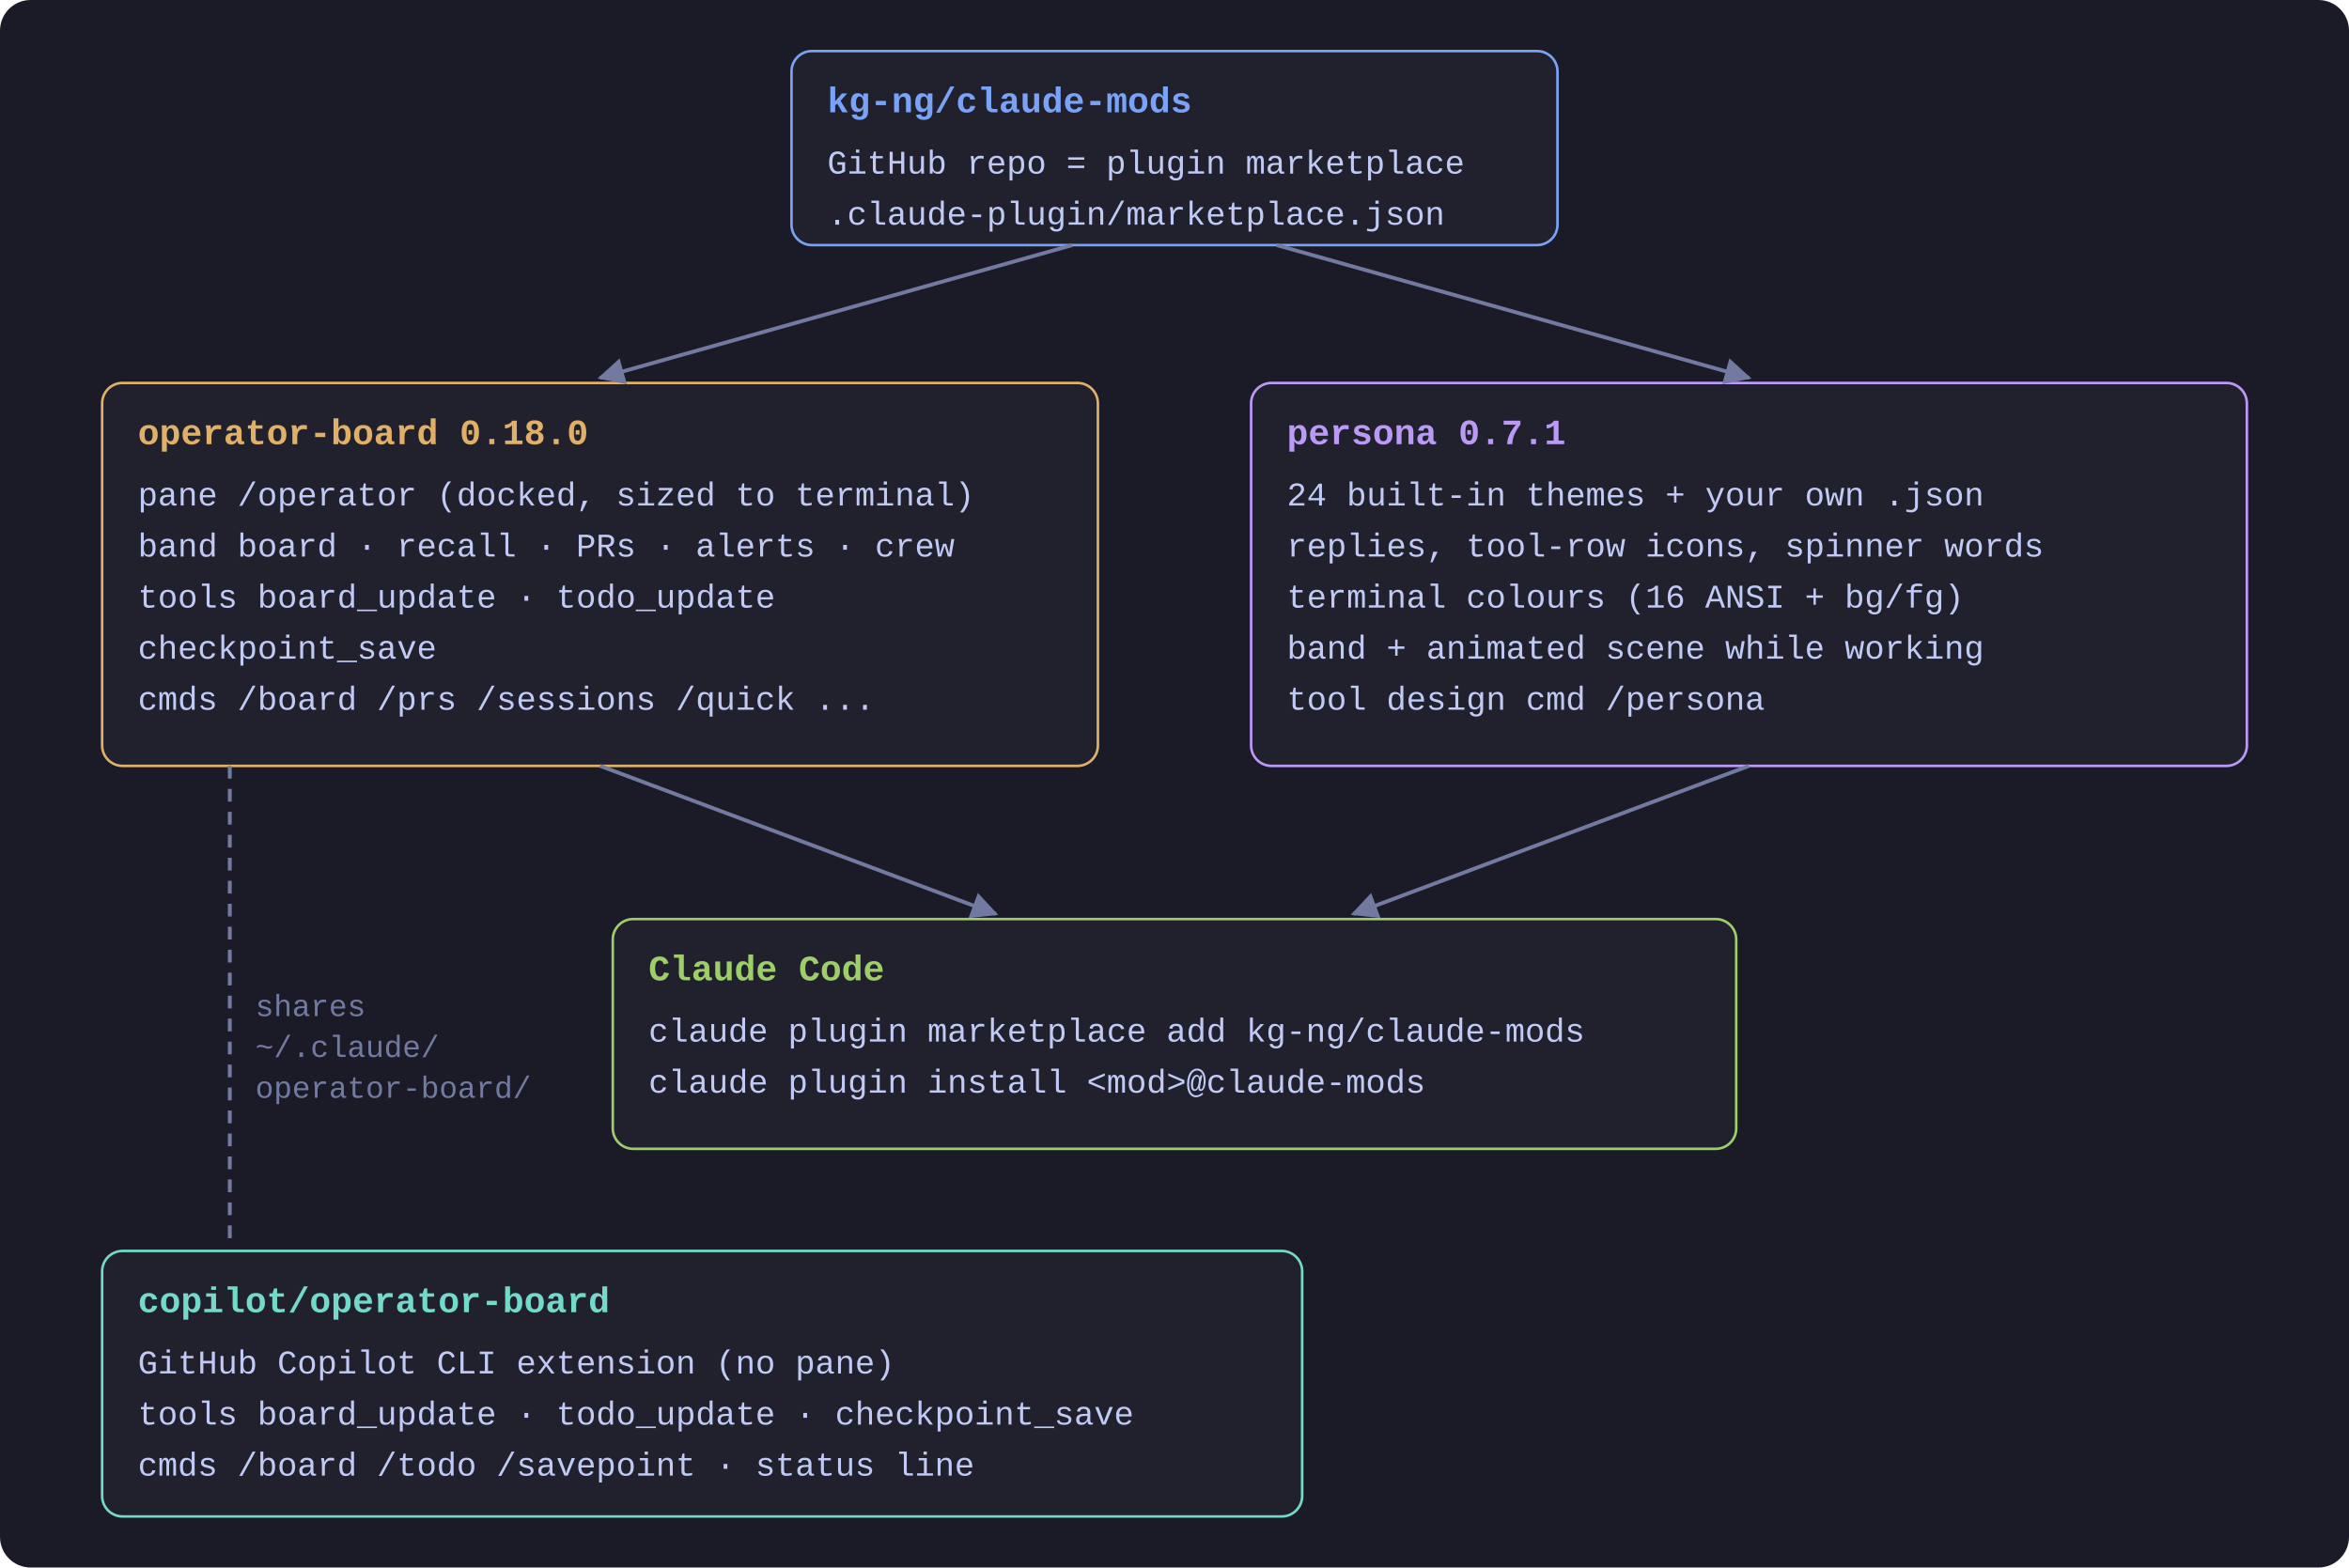
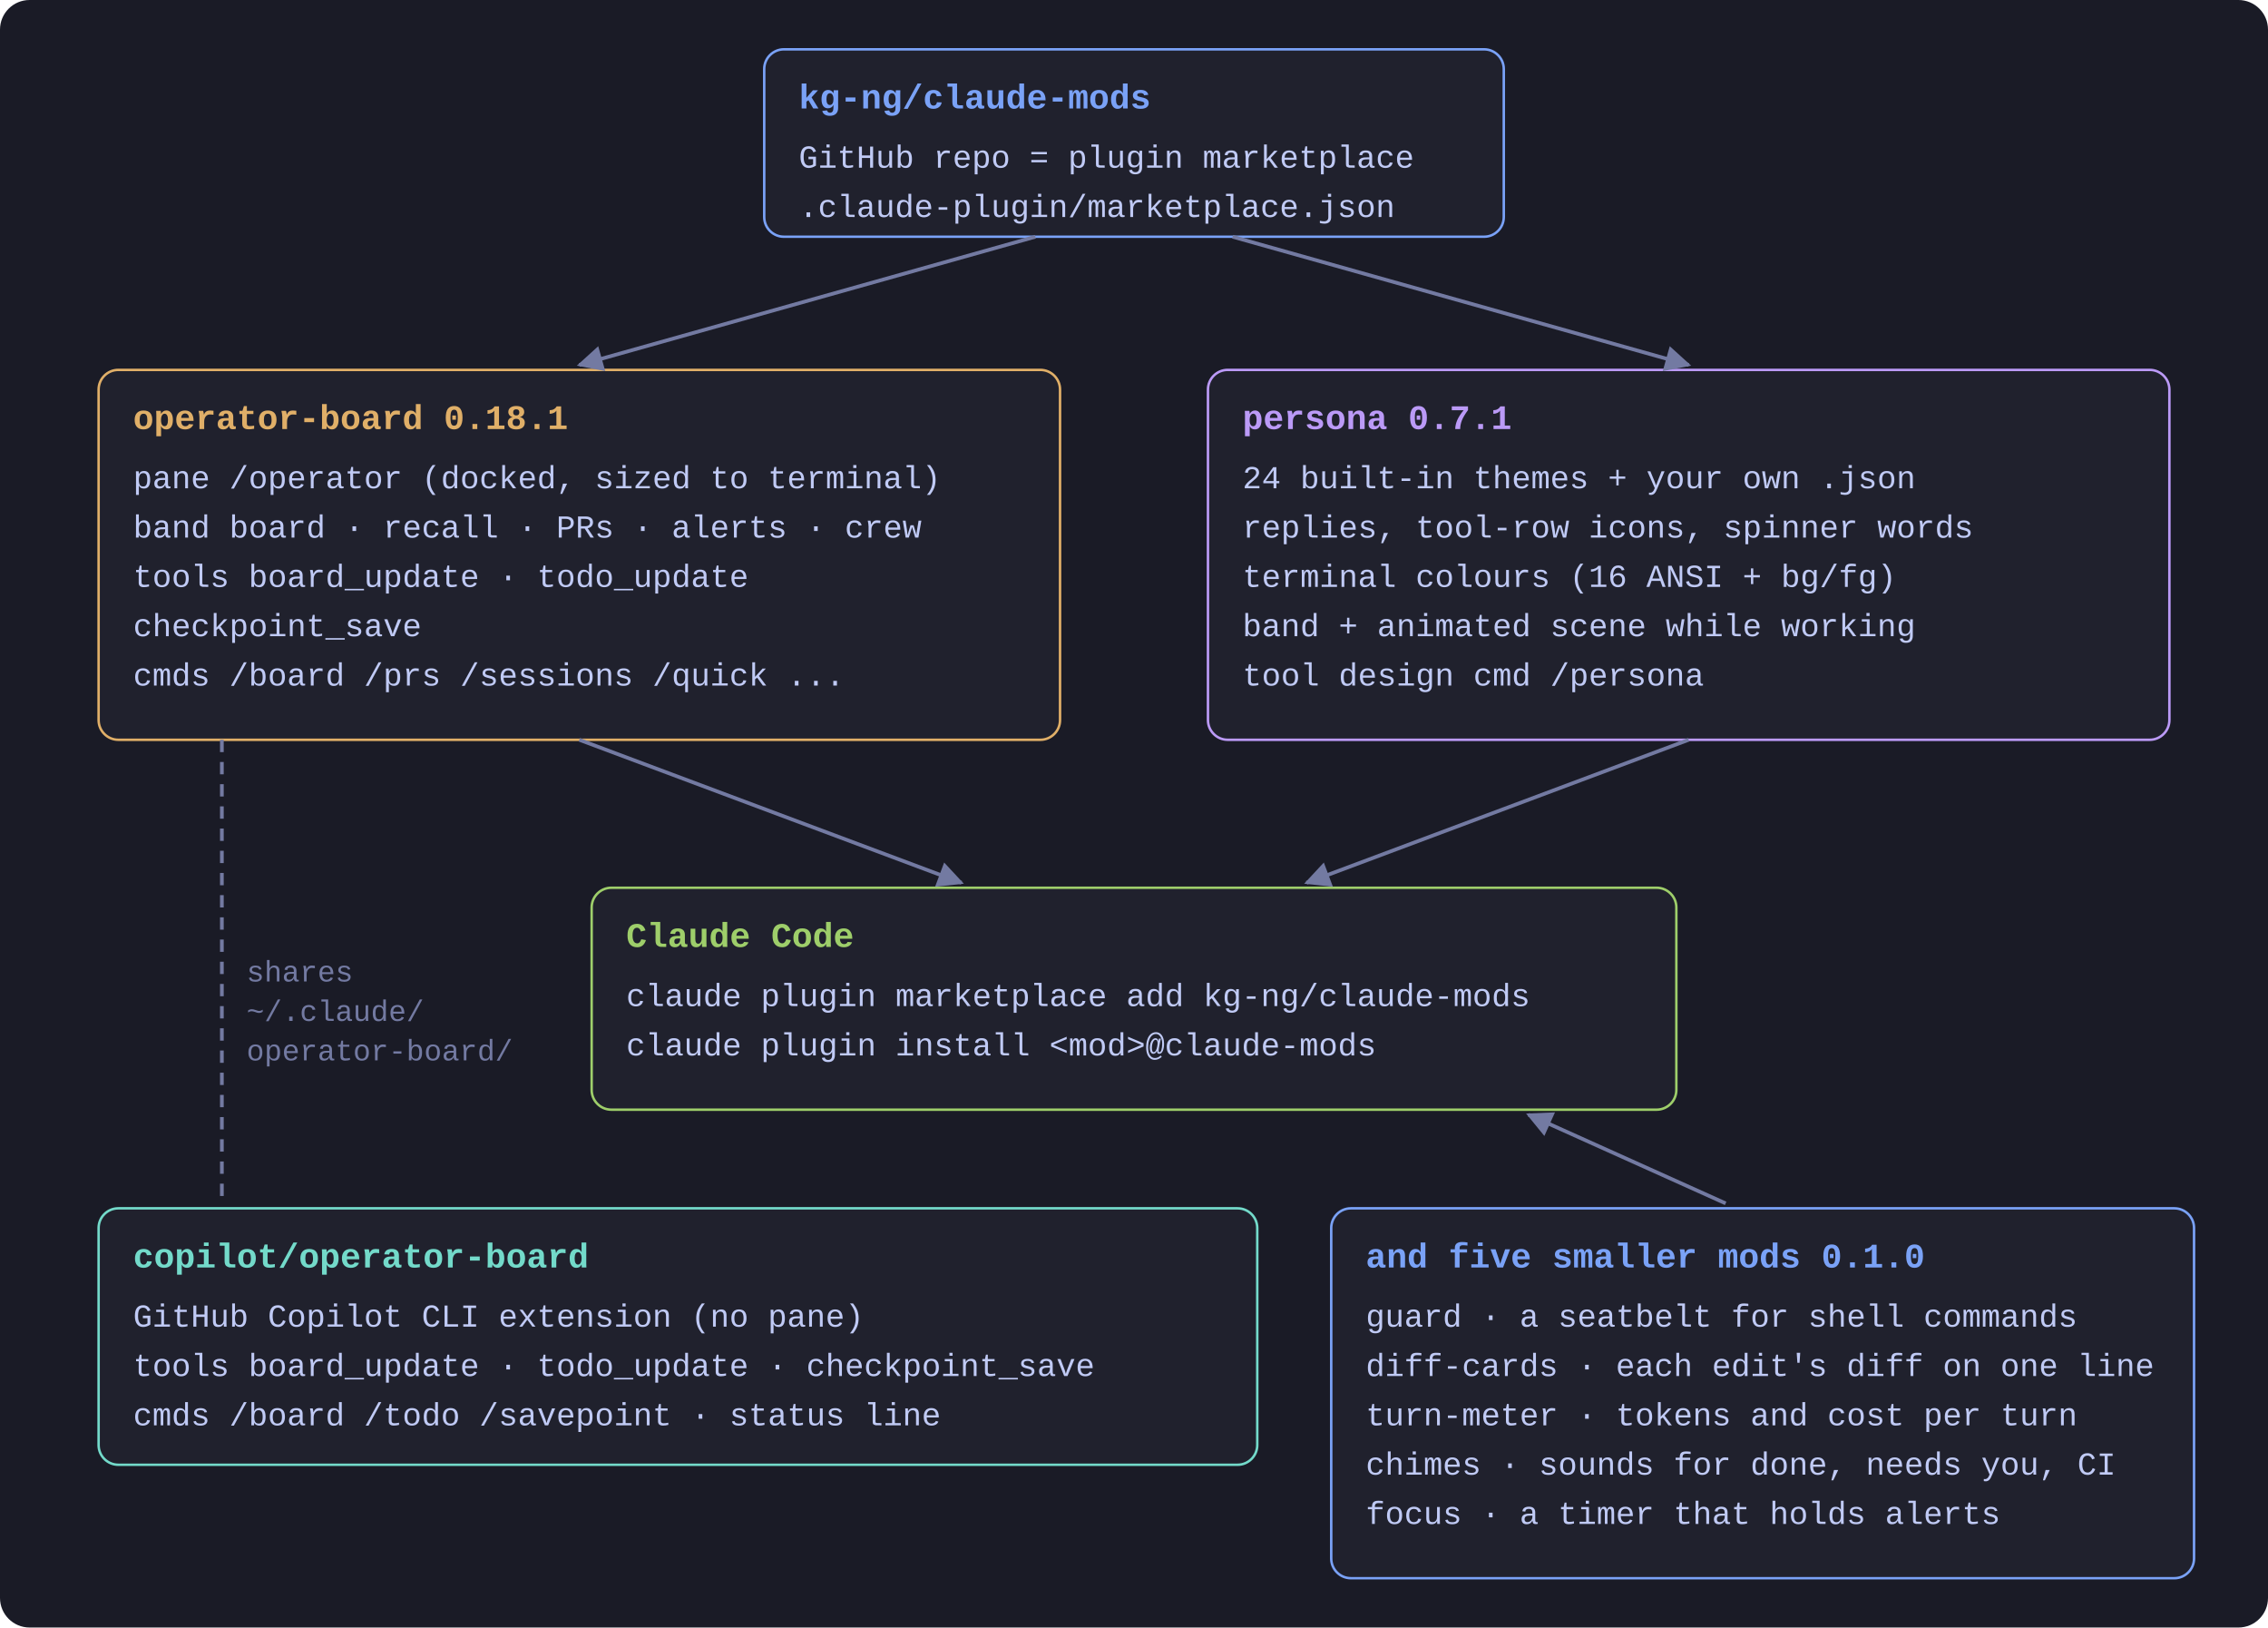
- <svg xmlns="http://www.w3.org/2000/svg" width="920" height="614" viewBox="0 0 920 614" role="img" aria-label="How the repo, the two mods, the Copilot CLI port and Claude Code fit together" font-family="ui-monospace, SFMono-Regular, Menlo, Consolas, 'Liberation Mono', monospace" font-size="14">
-   <rect width="920" height="614" rx="12" fill="#1a1b26" />
+ <svg xmlns="http://www.w3.org/2000/svg" width="920" height="660" viewBox="0 0 920 660" role="img" aria-label="How the repo, its mods, the Copilot CLI port and Claude Code fit together" font-family="ui-monospace, SFMono-Regular, Menlo, Consolas, 'Liberation Mono', monospace" font-size="14">
+   <rect width="920" height="660" rx="12" fill="#1a1b26" />
  <defs>
    <marker id="a" viewBox="0 0 10 10" refX="9" refY="5" markerWidth="7" markerHeight="7" orient="auto">
      <path d="M0,0 L10,5 L0,10 z" fill="#737aa2" />
    </marker>
  </defs>
  <rect x="310" y="20" width="300" height="76" rx="8" fill="#20212d" stroke="#7aa2f7" />
  <text x="324" y="44" fill="#7aa2f7" font-weight="700">kg-ng/claude-mods</text>
  <text x="324" y="68" fill="#c0caf5" font-size="13">GitHub repo = plugin marketplace</text>
  <text x="324" y="88" fill="#c0caf5" font-size="13">.claude-plugin/marketplace.json</text>
  <rect x="40" y="150" width="390" height="150" rx="8" fill="#20212d" stroke="#e0af68" />
-   <text x="54" y="174" fill="#e0af68" font-weight="700">operator-board  0.18.0</text>
+   <text x="54" y="174" fill="#e0af68" font-weight="700">operator-board  0.18.1</text>
  <text x="54" y="198" fill="#c0caf5" font-size="13">pane  /operator  (docked, sized to terminal)</text>
  <text x="54" y="218" fill="#c0caf5" font-size="13">band  board · recall · PRs · alerts · crew</text>
  <text x="54" y="238" fill="#c0caf5" font-size="13">tools  board_update · todo_update</text>
  <text x="54" y="258" fill="#c0caf5" font-size="13">       checkpoint_save</text>
  <text x="54" y="278" fill="#c0caf5" font-size="13">cmds  /board /prs /sessions /quick ...</text>
  <rect x="490" y="150" width="390" height="150" rx="8" fill="#20212d" stroke="#bb9af7" />
  <text x="504" y="174" fill="#bb9af7" font-weight="700">persona  0.7.1</text>
  <text x="504" y="198" fill="#c0caf5" font-size="13">24 built-in themes + your own .json</text>
  <text x="504" y="218" fill="#c0caf5" font-size="13">replies, tool-row icons, spinner words</text>
  <text x="504" y="238" fill="#c0caf5" font-size="13">terminal colours (16 ANSI + bg/fg)</text>
  <text x="504" y="258" fill="#c0caf5" font-size="13">band + animated scene while working</text>
  <text x="504" y="278" fill="#c0caf5" font-size="13">tool  design   cmd  /persona</text>
  <rect x="240" y="360" width="440" height="90" rx="8" fill="#20212d" stroke="#9ece6a" />
  <text x="254" y="384" fill="#9ece6a" font-weight="700">Claude Code</text>
  <text x="254" y="408" fill="#c0caf5" font-size="13">claude plugin marketplace add kg-ng/claude-mods</text>
  <text x="254" y="428" fill="#c0caf5" font-size="13">claude plugin install &lt;mod&gt;@claude-mods</text>
  <line x1="420" y1="96" x2="235" y2="148" stroke="#737aa2" stroke-width="1.5" marker-end="url(#a)" />
  <line x1="500" y1="96" x2="685" y2="148" stroke="#737aa2" stroke-width="1.5" marker-end="url(#a)" />
  <line x1="235" y1="300" x2="390" y2="358" stroke="#737aa2" stroke-width="1.5" marker-end="url(#a)" />
  <line x1="685" y1="300" x2="530" y2="358" stroke="#737aa2" stroke-width="1.5" marker-end="url(#a)" />
  <rect x="40" y="490" width="470" height="104" rx="8" fill="#20212d" stroke="#73daca" />
  <text x="54" y="514" fill="#73daca" font-weight="700">copilot/operator-board</text>
  <text x="54" y="538" fill="#c0caf5" font-size="13">GitHub Copilot CLI extension (no pane)</text>
  <text x="54" y="558" fill="#c0caf5" font-size="13">tools  board_update · todo_update · checkpoint_save</text>
  <text x="54" y="578" fill="#c0caf5" font-size="13">cmds  /board /todo /savepoint · status line</text>
  <line x1="90" y1="300" x2="90" y2="488" stroke="#737aa2" stroke-width="1.5" stroke-dasharray="5 4" />
  <text x="100" y="398" fill="#737aa2" font-size="12">shares</text>
  <text x="100" y="414" fill="#737aa2" font-size="12">~/.claude/</text>
  <text x="100" y="430" fill="#737aa2" font-size="12">operator-board/</text>
+   <rect x="540" y="490" width="350" height="150" rx="8" fill="#20212d" stroke="#7aa2f7" />
+   <text x="554" y="514" fill="#7aa2f7" font-weight="700">and five smaller mods  0.1.0</text>
+   <text x="554" y="538" fill="#c0caf5" font-size="13">guard · a seatbelt for shell commands</text>
+   <text x="554" y="558" fill="#c0caf5" font-size="13">diff-cards · each edit's diff on one line</text>
+   <text x="554" y="578" fill="#c0caf5" font-size="13">turn-meter · tokens and cost per turn</text>
+   <text x="554" y="598" fill="#c0caf5" font-size="13">chimes · sounds for done, needs you, CI</text>
+   <text x="554" y="618" fill="#c0caf5" font-size="13">focus · a timer that holds alerts</text>
+   <line x1="700" y1="488" x2="620" y2="452" stroke="#737aa2" stroke-width="1.5" marker-end="url(#a)" />
</svg>
